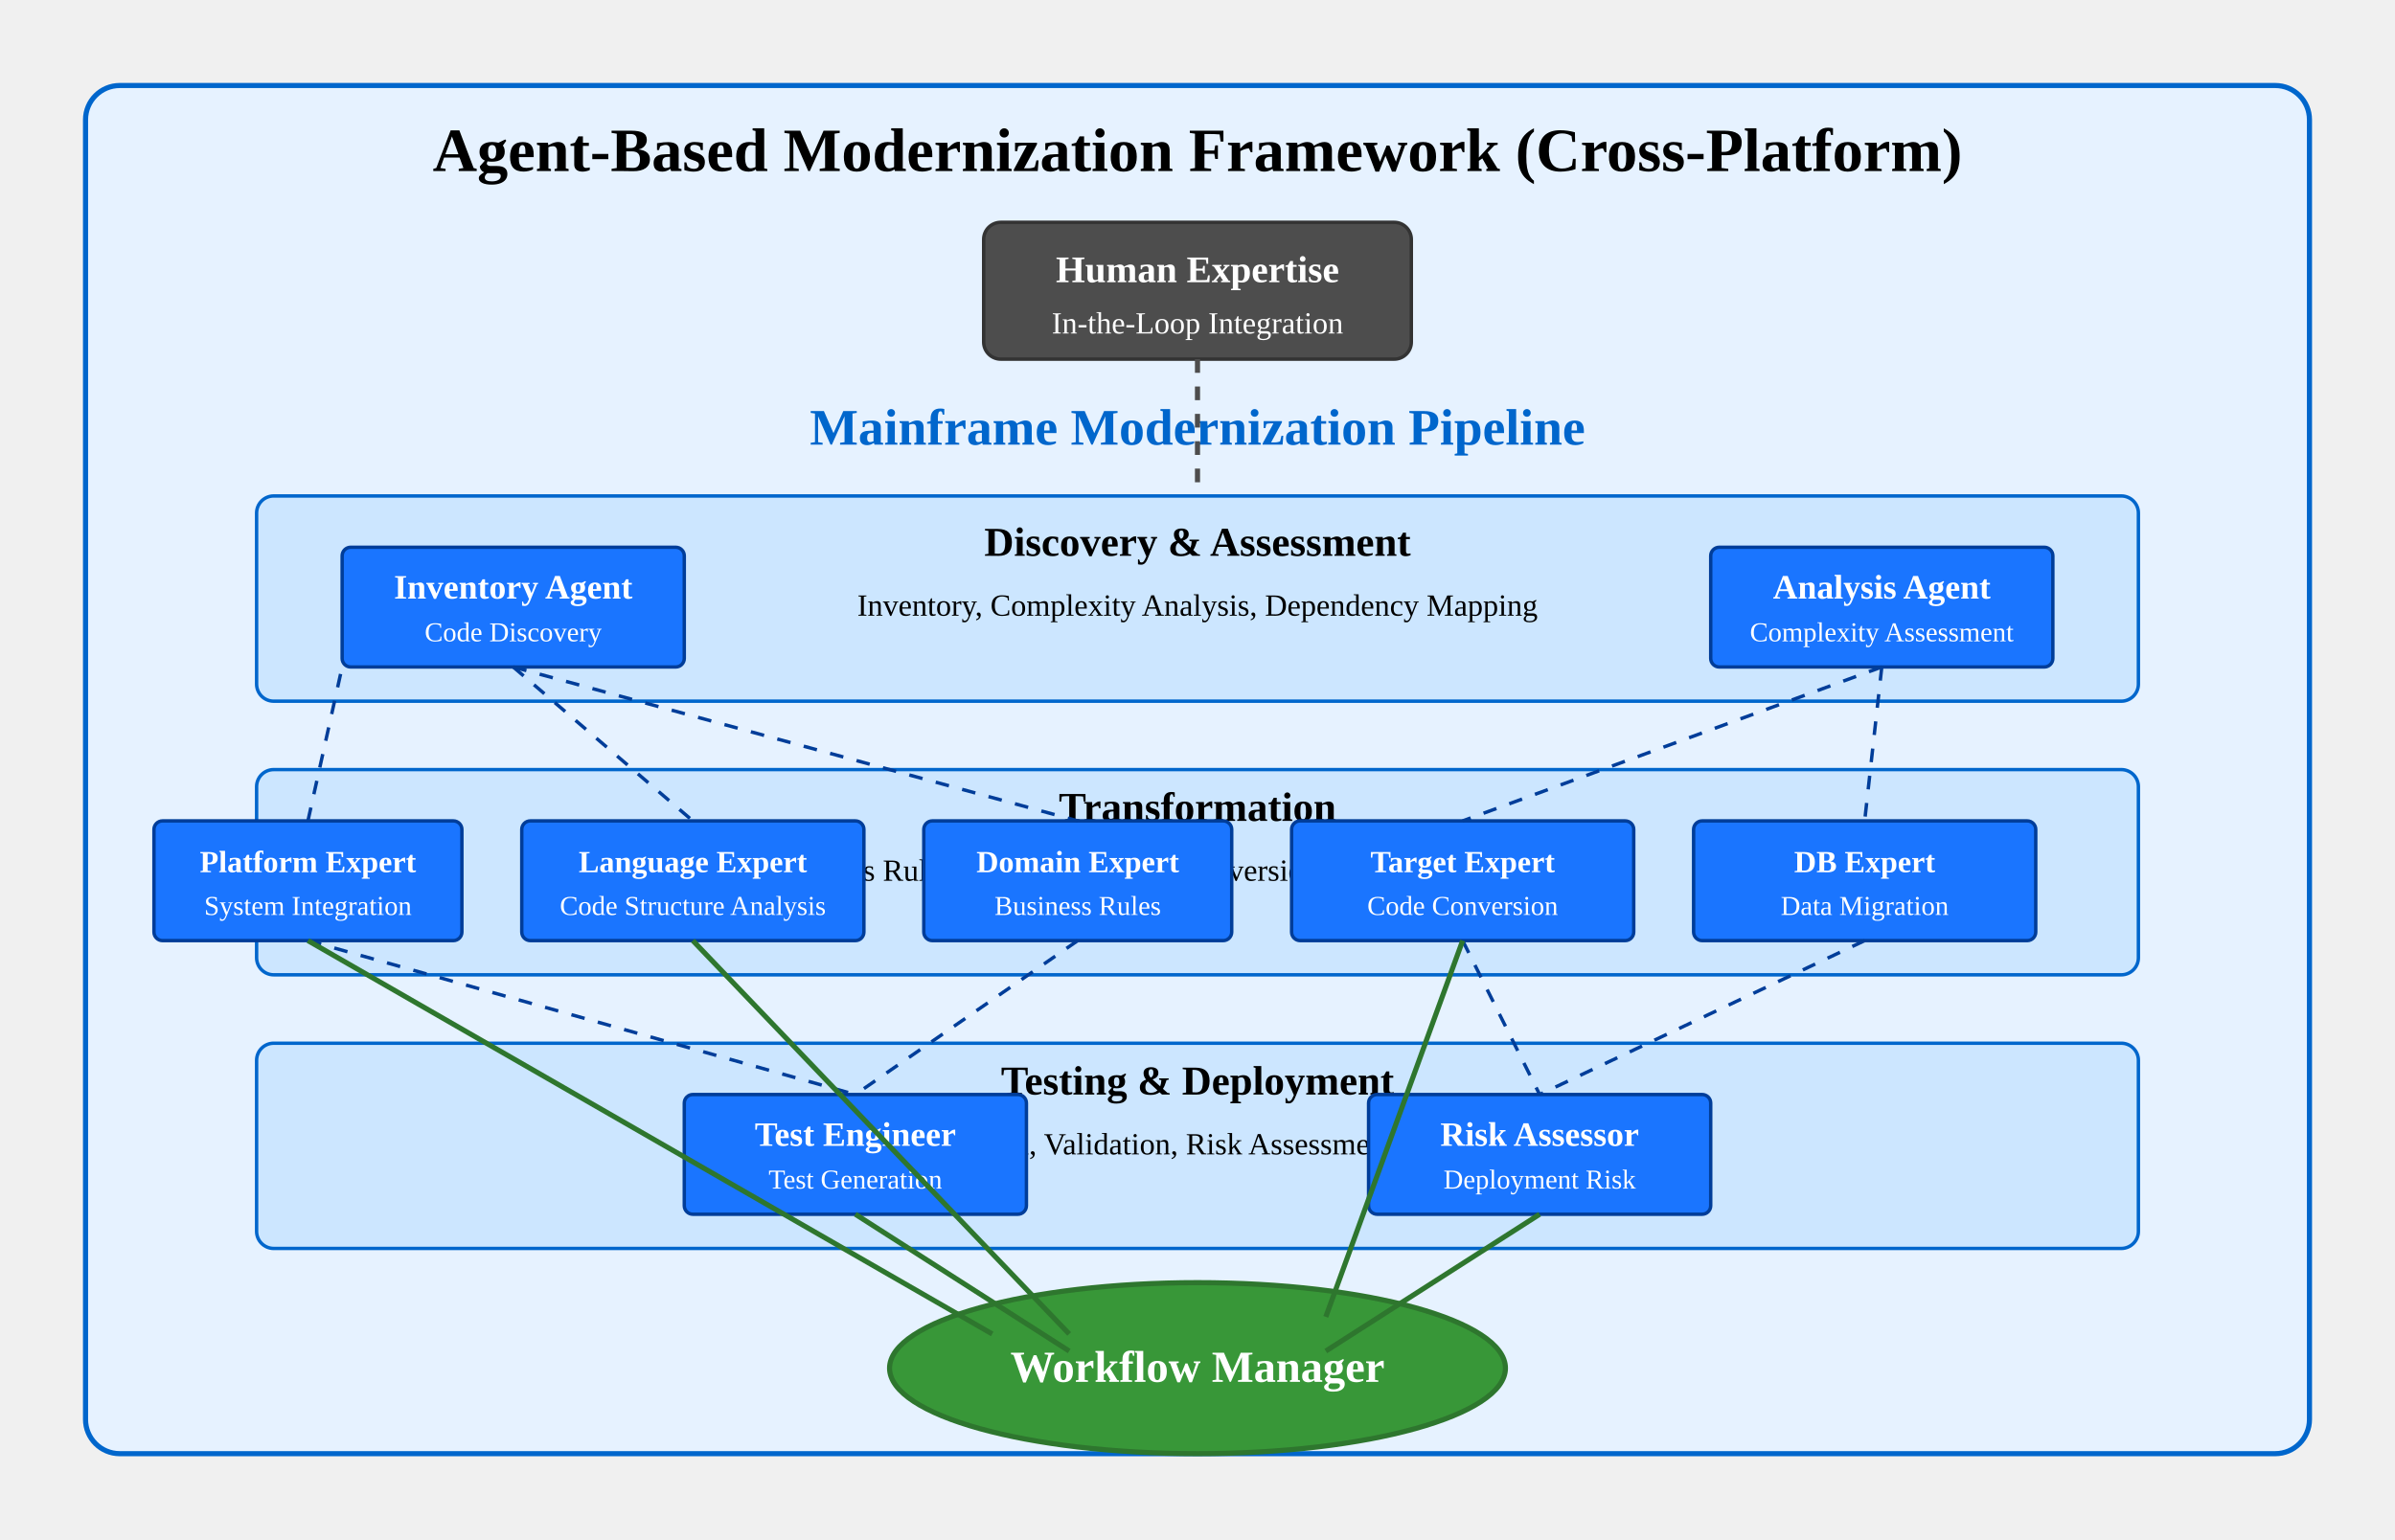
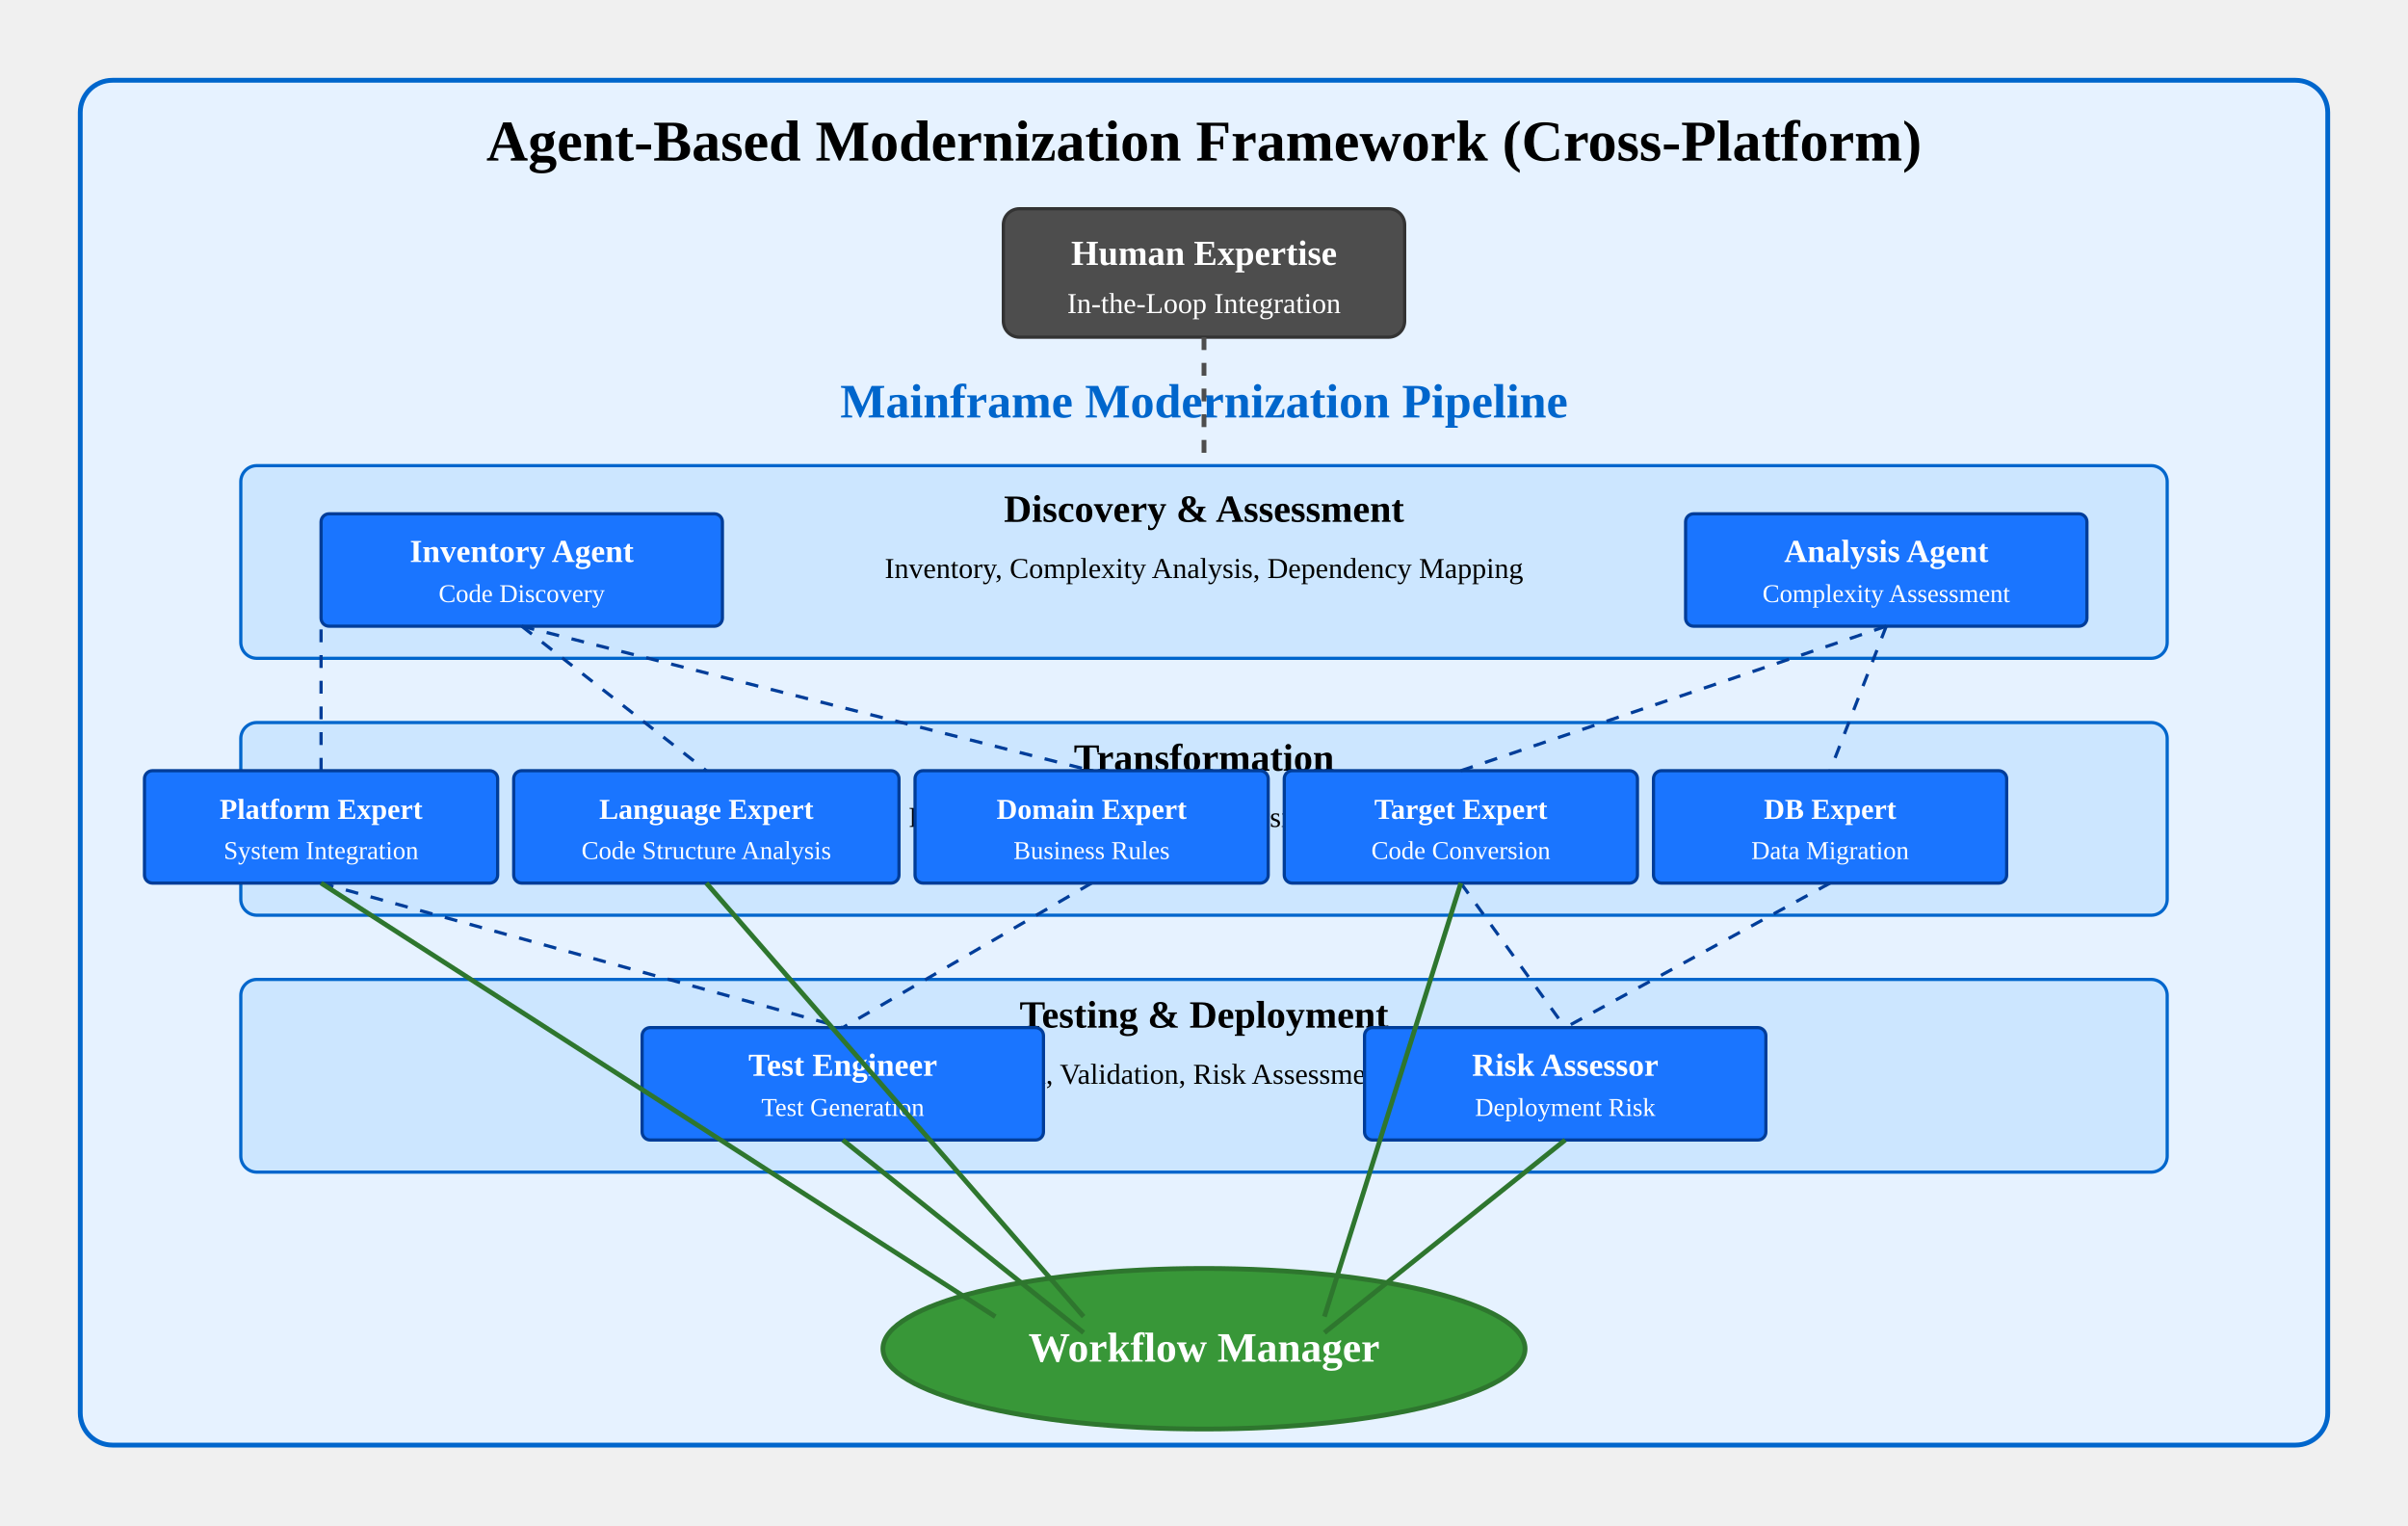
- <svg xmlns="http://www.w3.org/2000/svg" viewBox="0 0 1400 900" width="1400" height="900">
-   <rect x="50" y="50" width="1300" height="800" rx="20" fill="#e6f2ff" stroke="#0066cc" stroke-width="3" />
-   <text x="700" y="100" font-size="36" font-weight="bold" text-anchor="middle">Agent-Based Modernization Framework (Cross-Platform)</text>
-   <rect x="575" y="130" width="250" height="80" rx="10" fill="#4d4d4d" stroke="#333333" stroke-width="2" />
-   <text x="700" y="165" font-size="22" font-weight="bold" fill="white" text-anchor="middle">Human Expertise</text>
-   <text x="700" y="195" font-size="18" fill="white" text-anchor="middle">In-the-Loop Integration</text>
-   <text x="700" y="260" font-size="30" font-weight="bold" text-anchor="middle" fill="#0066cc">Mainframe Modernization Pipeline</text>
-   <rect x="150" y="290" width="1100" height="120" rx="10" fill="#cce6ff" stroke="#0066cc" stroke-width="2" />
-   <text x="700" y="325" font-size="24" font-weight="bold" text-anchor="middle">Discovery &amp; Assessment</text>
-   <text x="700" y="360" font-size="18" text-anchor="middle">Inventory, Complexity Analysis, Dependency Mapping</text>
-   <rect x="200" y="320" width="200" height="70" rx="5" fill="#1a75ff" stroke="#003d99" stroke-width="2" />
-   <text x="300" y="350" font-size="20" font-weight="bold" fill="white" text-anchor="middle">Inventory Agent</text>
-   <text x="300" y="375" font-size="16" fill="white" text-anchor="middle">Code Discovery</text>
-   <rect x="1000" y="320" width="200" height="70" rx="5" fill="#1a75ff" stroke="#003d99" stroke-width="2" />
-   <text x="1100" y="350" font-size="20" font-weight="bold" fill="white" text-anchor="middle">Analysis Agent</text>
-   <text x="1100" y="375" font-size="16" fill="white" text-anchor="middle">Complexity Assessment</text>
-   <rect x="150" y="450" width="1100" height="120" rx="10" fill="#cce6ff" stroke="#0066cc" stroke-width="2" />
-   <text x="700" y="480" font-size="24" font-weight="bold" text-anchor="middle">Transformation</text>
-   <text x="700" y="515" font-size="18" text-anchor="middle">Business Rules Extraction, Code Conversion, Schema Transformation</text>
-   <rect x="90" y="480" width="180" height="70" rx="5" fill="#1a75ff" stroke="#003d99" stroke-width="2" />
-   <text x="180" y="510" font-size="18" font-weight="bold" fill="white" text-anchor="middle">Platform Expert</text>
-   <text x="180" y="535" font-size="16" fill="white" text-anchor="middle">System Integration</text>
-   <rect x="305" y="480" width="200" height="70" rx="5" fill="#1a75ff" stroke="#003d99" stroke-width="2" />
-   <text x="405" y="510" font-size="18" font-weight="bold" fill="white" text-anchor="middle">Language Expert</text>
-   <text x="405" y="535" font-size="16" fill="white" text-anchor="middle">Code Structure Analysis</text>
-   <rect x="540" y="480" width="180" height="70" rx="5" fill="#1a75ff" stroke="#003d99" stroke-width="2" />
-   <text x="630" y="510" font-size="18" font-weight="bold" fill="white" text-anchor="middle">Domain Expert</text>
-   <text x="630" y="535" font-size="16" fill="white" text-anchor="middle">Business Rules</text>
-   <rect x="755" y="480" width="200" height="70" rx="5" fill="#1a75ff" stroke="#003d99" stroke-width="2" />
-   <text x="855" y="510" font-size="18" font-weight="bold" fill="white" text-anchor="middle">Target Expert</text>
-   <text x="855" y="535" font-size="16" fill="white" text-anchor="middle">Code Conversion</text>
-   <rect x="990" y="480" width="200" height="70" rx="5" fill="#1a75ff" stroke="#003d99" stroke-width="2" />
-   <text x="1090" y="510" font-size="18" font-weight="bold" fill="white" text-anchor="middle">DB Expert</text>
-   <text x="1090" y="535" font-size="16" fill="white" text-anchor="middle">Data Migration</text>
-   <rect x="150" y="610" width="1100" height="120" rx="10" fill="#cce6ff" stroke="#0066cc" stroke-width="2" />
-   <text x="700" y="640" font-size="24" font-weight="bold" text-anchor="middle">Testing &amp; Deployment</text>
-   <text x="700" y="675" font-size="18" text-anchor="middle">Test Generation, Validation, Risk Assessment, Deployment</text>
-   <rect x="400" y="640" width="200" height="70" rx="5" fill="#1a75ff" stroke="#003d99" stroke-width="2" />
-   <text x="500" y="670" font-size="20" font-weight="bold" fill="white" text-anchor="middle">Test Engineer</text>
-   <text x="500" y="695" font-size="16" fill="white" text-anchor="middle">Test Generation</text>
-   <rect x="800" y="640" width="200" height="70" rx="5" fill="#1a75ff" stroke="#003d99" stroke-width="2" />
-   <text x="900" y="670" font-size="20" font-weight="bold" fill="white" text-anchor="middle">Risk Assessor</text>
-   <text x="900" y="695" font-size="16" fill="white" text-anchor="middle">Deployment Risk</text>
-   <ellipse cx="700" cy="800" rx="180" ry="50" fill="#389738" stroke="#2e762e" stroke-width="3" />
-   <text x="700" y="808" font-size="26" font-weight="bold" fill="white" text-anchor="middle">Workflow Manager</text>
-   <line x1="700" y1="210" x2="700" y2="290" stroke="#4d4d4d" stroke-width="3" stroke-dasharray="8,8" />
-   <line x1="300" y1="390" x2="405" y2="480" stroke="#003d99" stroke-width="2" stroke-dasharray="8,8" />
-   <line x1="300" y1="390" x2="630" y2="480" stroke="#003d99" stroke-width="2" stroke-dasharray="8,8" />
-   <line x1="1100" y1="390" x2="855" y2="480" stroke="#003d99" stroke-width="2" stroke-dasharray="8,8" />
-   <line x1="1100" y1="390" x2="1090" y2="480" stroke="#003d99" stroke-width="2" stroke-dasharray="8,8" />
-   <line x1="180" y1="550" x2="500" y2="640" stroke="#003d99" stroke-width="2" stroke-dasharray="8,8" />
-   <line x1="630" y1="550" x2="500" y2="640" stroke="#003d99" stroke-width="2" stroke-dasharray="8,8" />
-   <line x1="855" y1="550" x2="900" y2="640" stroke="#003d99" stroke-width="2" stroke-dasharray="8,8" />
-   <line x1="1090" y1="550" x2="900" y2="640" stroke="#003d99" stroke-width="2" stroke-dasharray="8,8" />
-   <line x1="180" y1="480" x2="200" y2="390" stroke="#003d99" stroke-width="2" stroke-dasharray="8,8" />
-   <line x1="500" y1="710" x2="625" y2="790" stroke="#2e762e" stroke-width="3" />
-   <line x1="900" y1="710" x2="775" y2="790" stroke="#2e762e" stroke-width="3" />
-   <line x1="405" y1="550" x2="625" y2="780" stroke="#2e762e" stroke-width="3" />
-   <line x1="855" y1="550" x2="775" y2="770" stroke="#2e762e" stroke-width="3" />
-   <line x1="180" y1="550" x2="580" y2="780" stroke="#2e762e" stroke-width="3" />
+ <svg xmlns="http://www.w3.org/2000/svg" viewBox="0 0 1500 950" width="1500" height="950">
+   <rect x="50" y="50" width="1400" height="850" rx="20" fill="#e6f2ff" stroke="#0066cc" stroke-width="3" />
+   <text x="750" y="100" font-size="36" font-weight="bold" text-anchor="middle">Agent-Based Modernization Framework (Cross-Platform)</text>
+   <rect x="625" y="130" width="250" height="80" rx="10" fill="#4d4d4d" stroke="#333333" stroke-width="2" />
+   <text x="750" y="165" font-size="22" font-weight="bold" fill="white" text-anchor="middle">Human Expertise</text>
+   <text x="750" y="195" font-size="18" fill="white" text-anchor="middle">In-the-Loop Integration</text>
+   <text x="750" y="260" font-size="30" font-weight="bold" text-anchor="middle" fill="#0066cc">Mainframe Modernization Pipeline</text>
+   <rect x="150" y="290" width="1200" height="120" rx="10" fill="#cce6ff" stroke="#0066cc" stroke-width="2" />
+   <text x="750" y="325" font-size="24" font-weight="bold" text-anchor="middle">Discovery &amp; Assessment</text>
+   <text x="750" y="360" font-size="18" text-anchor="middle">Inventory, Complexity Analysis, Dependency Mapping</text>
+   <rect x="200" y="320" width="250" height="70" rx="5" fill="#1a75ff" stroke="#003d99" stroke-width="2" />
+   <text x="325" y="350" font-size="20" font-weight="bold" fill="white" text-anchor="middle">Inventory Agent</text>
+   <text x="325" y="375" font-size="16" fill="white" text-anchor="middle">Code Discovery</text>
+   <rect x="1050" y="320" width="250" height="70" rx="5" fill="#1a75ff" stroke="#003d99" stroke-width="2" />
+   <text x="1175" y="350" font-size="20" font-weight="bold" fill="white" text-anchor="middle">Analysis Agent</text>
+   <text x="1175" y="375" font-size="16" fill="white" text-anchor="middle">Complexity Assessment</text>
+   <rect x="150" y="450" width="1200" height="120" rx="10" fill="#cce6ff" stroke="#0066cc" stroke-width="2" />
+   <text x="750" y="480" font-size="24" font-weight="bold" text-anchor="middle">Transformation</text>
+   <text x="750" y="515" font-size="18" text-anchor="middle">Business Rules Extraction, Code Conversion, Schema Transformation</text>
+   <rect x="90" y="480" width="220" height="70" rx="5" fill="#1a75ff" stroke="#003d99" stroke-width="2" />
+   <text x="200" y="510" font-size="18" font-weight="bold" fill="white" text-anchor="middle">Platform Expert</text>
+   <text x="200" y="535" font-size="16" fill="white" text-anchor="middle">System Integration</text>
+   <rect x="320" y="480" width="240" height="70" rx="5" fill="#1a75ff" stroke="#003d99" stroke-width="2" />
+   <text x="440" y="510" font-size="18" font-weight="bold" fill="white" text-anchor="middle">Language Expert</text>
+   <text x="440" y="535" font-size="16" fill="white" text-anchor="middle">Code Structure Analysis</text>
+   <rect x="570" y="480" width="220" height="70" rx="5" fill="#1a75ff" stroke="#003d99" stroke-width="2" />
+   <text x="680" y="510" font-size="18" font-weight="bold" fill="white" text-anchor="middle">Domain Expert</text>
+   <text x="680" y="535" font-size="16" fill="white" text-anchor="middle">Business Rules</text>
+   <rect x="800" y="480" width="220" height="70" rx="5" fill="#1a75ff" stroke="#003d99" stroke-width="2" />
+   <text x="910" y="510" font-size="18" font-weight="bold" fill="white" text-anchor="middle">Target Expert</text>
+   <text x="910" y="535" font-size="16" fill="white" text-anchor="middle">Code Conversion</text>
+   <rect x="1030" y="480" width="220" height="70" rx="5" fill="#1a75ff" stroke="#003d99" stroke-width="2" />
+   <text x="1140" y="510" font-size="18" font-weight="bold" fill="white" text-anchor="middle">DB Expert</text>
+   <text x="1140" y="535" font-size="16" fill="white" text-anchor="middle">Data Migration</text>
+   <rect x="150" y="610" width="1200" height="120" rx="10" fill="#cce6ff" stroke="#0066cc" stroke-width="2" />
+   <text x="750" y="640" font-size="24" font-weight="bold" text-anchor="middle">Testing &amp; Deployment</text>
+   <text x="750" y="675" font-size="18" text-anchor="middle">Test Generation, Validation, Risk Assessment, Deployment</text>
+   <rect x="400" y="640" width="250" height="70" rx="5" fill="#1a75ff" stroke="#003d99" stroke-width="2" />
+   <text x="525" y="670" font-size="20" font-weight="bold" fill="white" text-anchor="middle">Test Engineer</text>
+   <text x="525" y="695" font-size="16" fill="white" text-anchor="middle">Test Generation</text>
+   <rect x="850" y="640" width="250" height="70" rx="5" fill="#1a75ff" stroke="#003d99" stroke-width="2" />
+   <text x="975" y="670" font-size="20" font-weight="bold" fill="white" text-anchor="middle">Risk Assessor</text>
+   <text x="975" y="695" font-size="16" fill="white" text-anchor="middle">Deployment Risk</text>
+   <ellipse cx="750" cy="840" rx="200" ry="50" fill="#389738" stroke="#2e762e" stroke-width="3" />
+   <text x="750" y="848" font-size="26" font-weight="bold" fill="white" text-anchor="middle">Workflow Manager</text>
+   <line x1="750" y1="210" x2="750" y2="290" stroke="#4d4d4d" stroke-width="3" stroke-dasharray="8,8" />
+   <line x1="325" y1="390" x2="440" y2="480" stroke="#003d99" stroke-width="2" stroke-dasharray="8,8" />
+   <line x1="325" y1="390" x2="680" y2="480" stroke="#003d99" stroke-width="2" stroke-dasharray="8,8" />
+   <line x1="1175" y1="390" x2="910" y2="480" stroke="#003d99" stroke-width="2" stroke-dasharray="8,8" />
+   <line x1="1175" y1="390" x2="1140" y2="480" stroke="#003d99" stroke-width="2" stroke-dasharray="8,8" />
+   <line x1="200" y1="550" x2="525" y2="640" stroke="#003d99" stroke-width="2" stroke-dasharray="8,8" />
+   <line x1="680" y1="550" x2="525" y2="640" stroke="#003d99" stroke-width="2" stroke-dasharray="8,8" />
+   <line x1="910" y1="550" x2="975" y2="640" stroke="#003d99" stroke-width="2" stroke-dasharray="8,8" />
+   <line x1="1140" y1="550" x2="975" y2="640" stroke="#003d99" stroke-width="2" stroke-dasharray="8,8" />
+   <line x1="200" y1="480" x2="200" y2="390" stroke="#003d99" stroke-width="2" stroke-dasharray="8,8" />
+   <line x1="525" y1="710" x2="675" y2="830" stroke="#2e762e" stroke-width="3" />
+   <line x1="975" y1="710" x2="825" y2="830" stroke="#2e762e" stroke-width="3" />
+   <line x1="440" y1="550" x2="675" y2="820" stroke="#2e762e" stroke-width="3" />
+   <line x1="910" y1="550" x2="825" y2="820" stroke="#2e762e" stroke-width="3" />
+   <line x1="200" y1="550" x2="620" y2="820" stroke="#2e762e" stroke-width="3" />
</svg>
